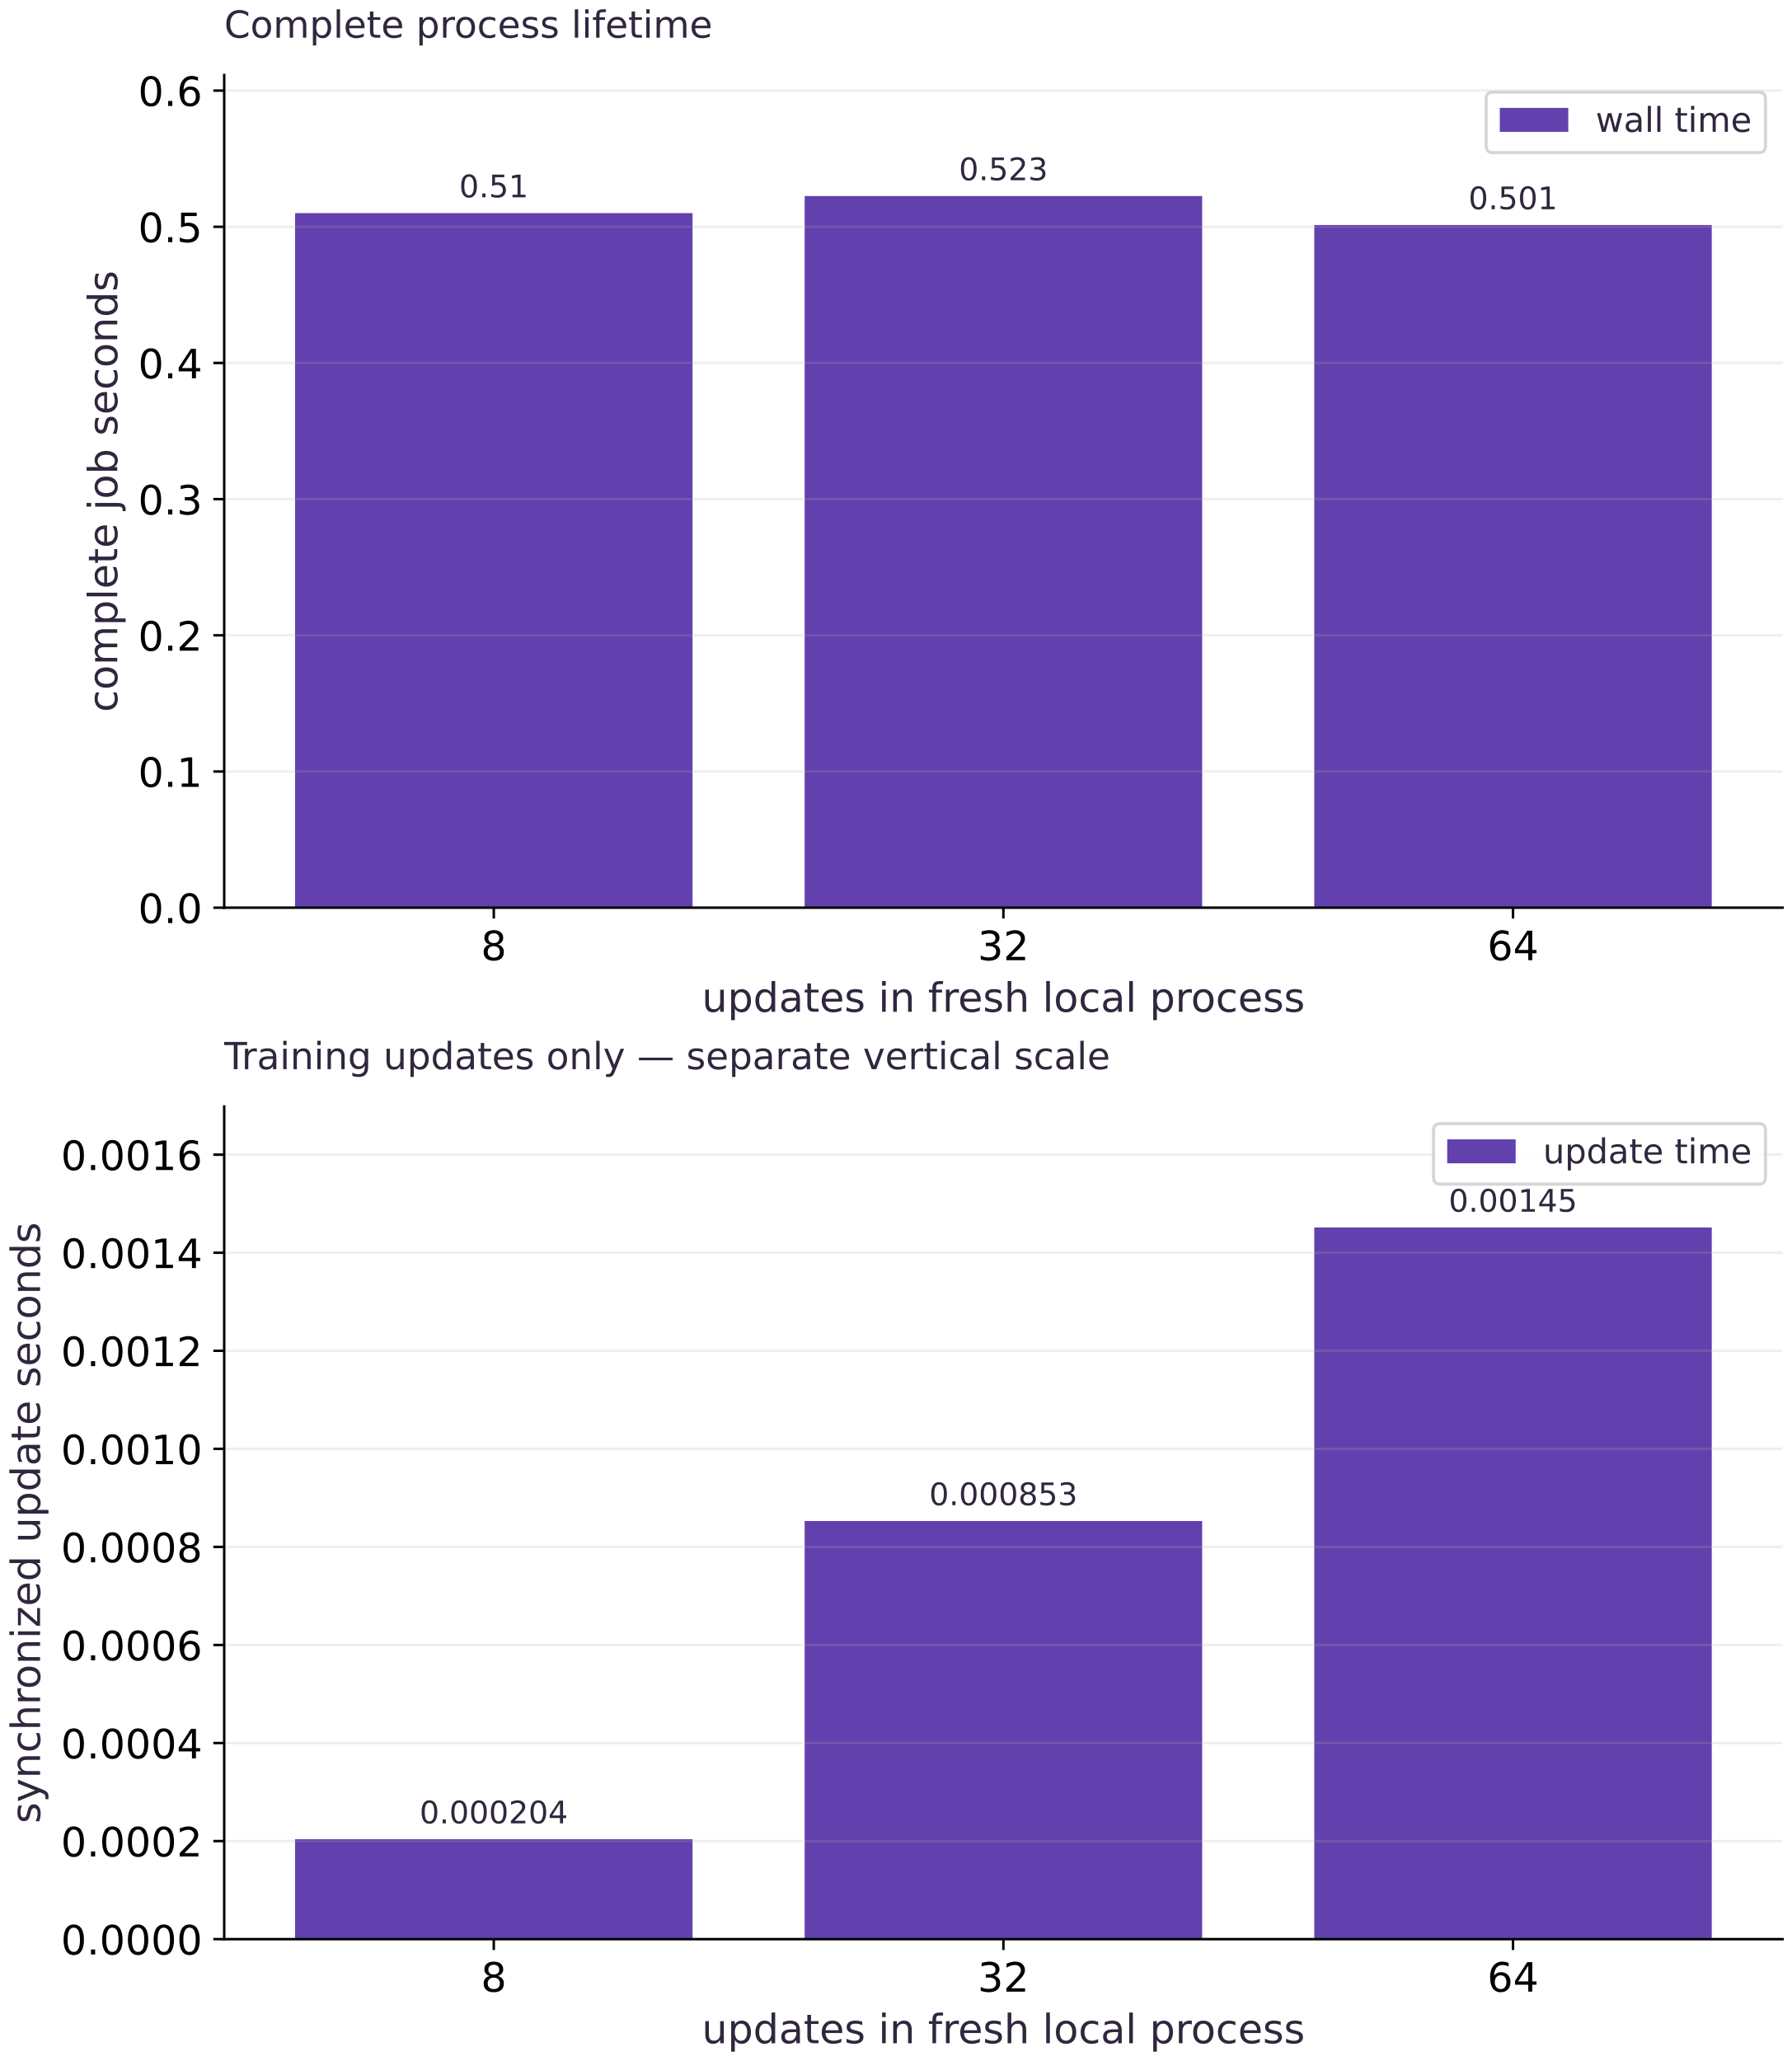
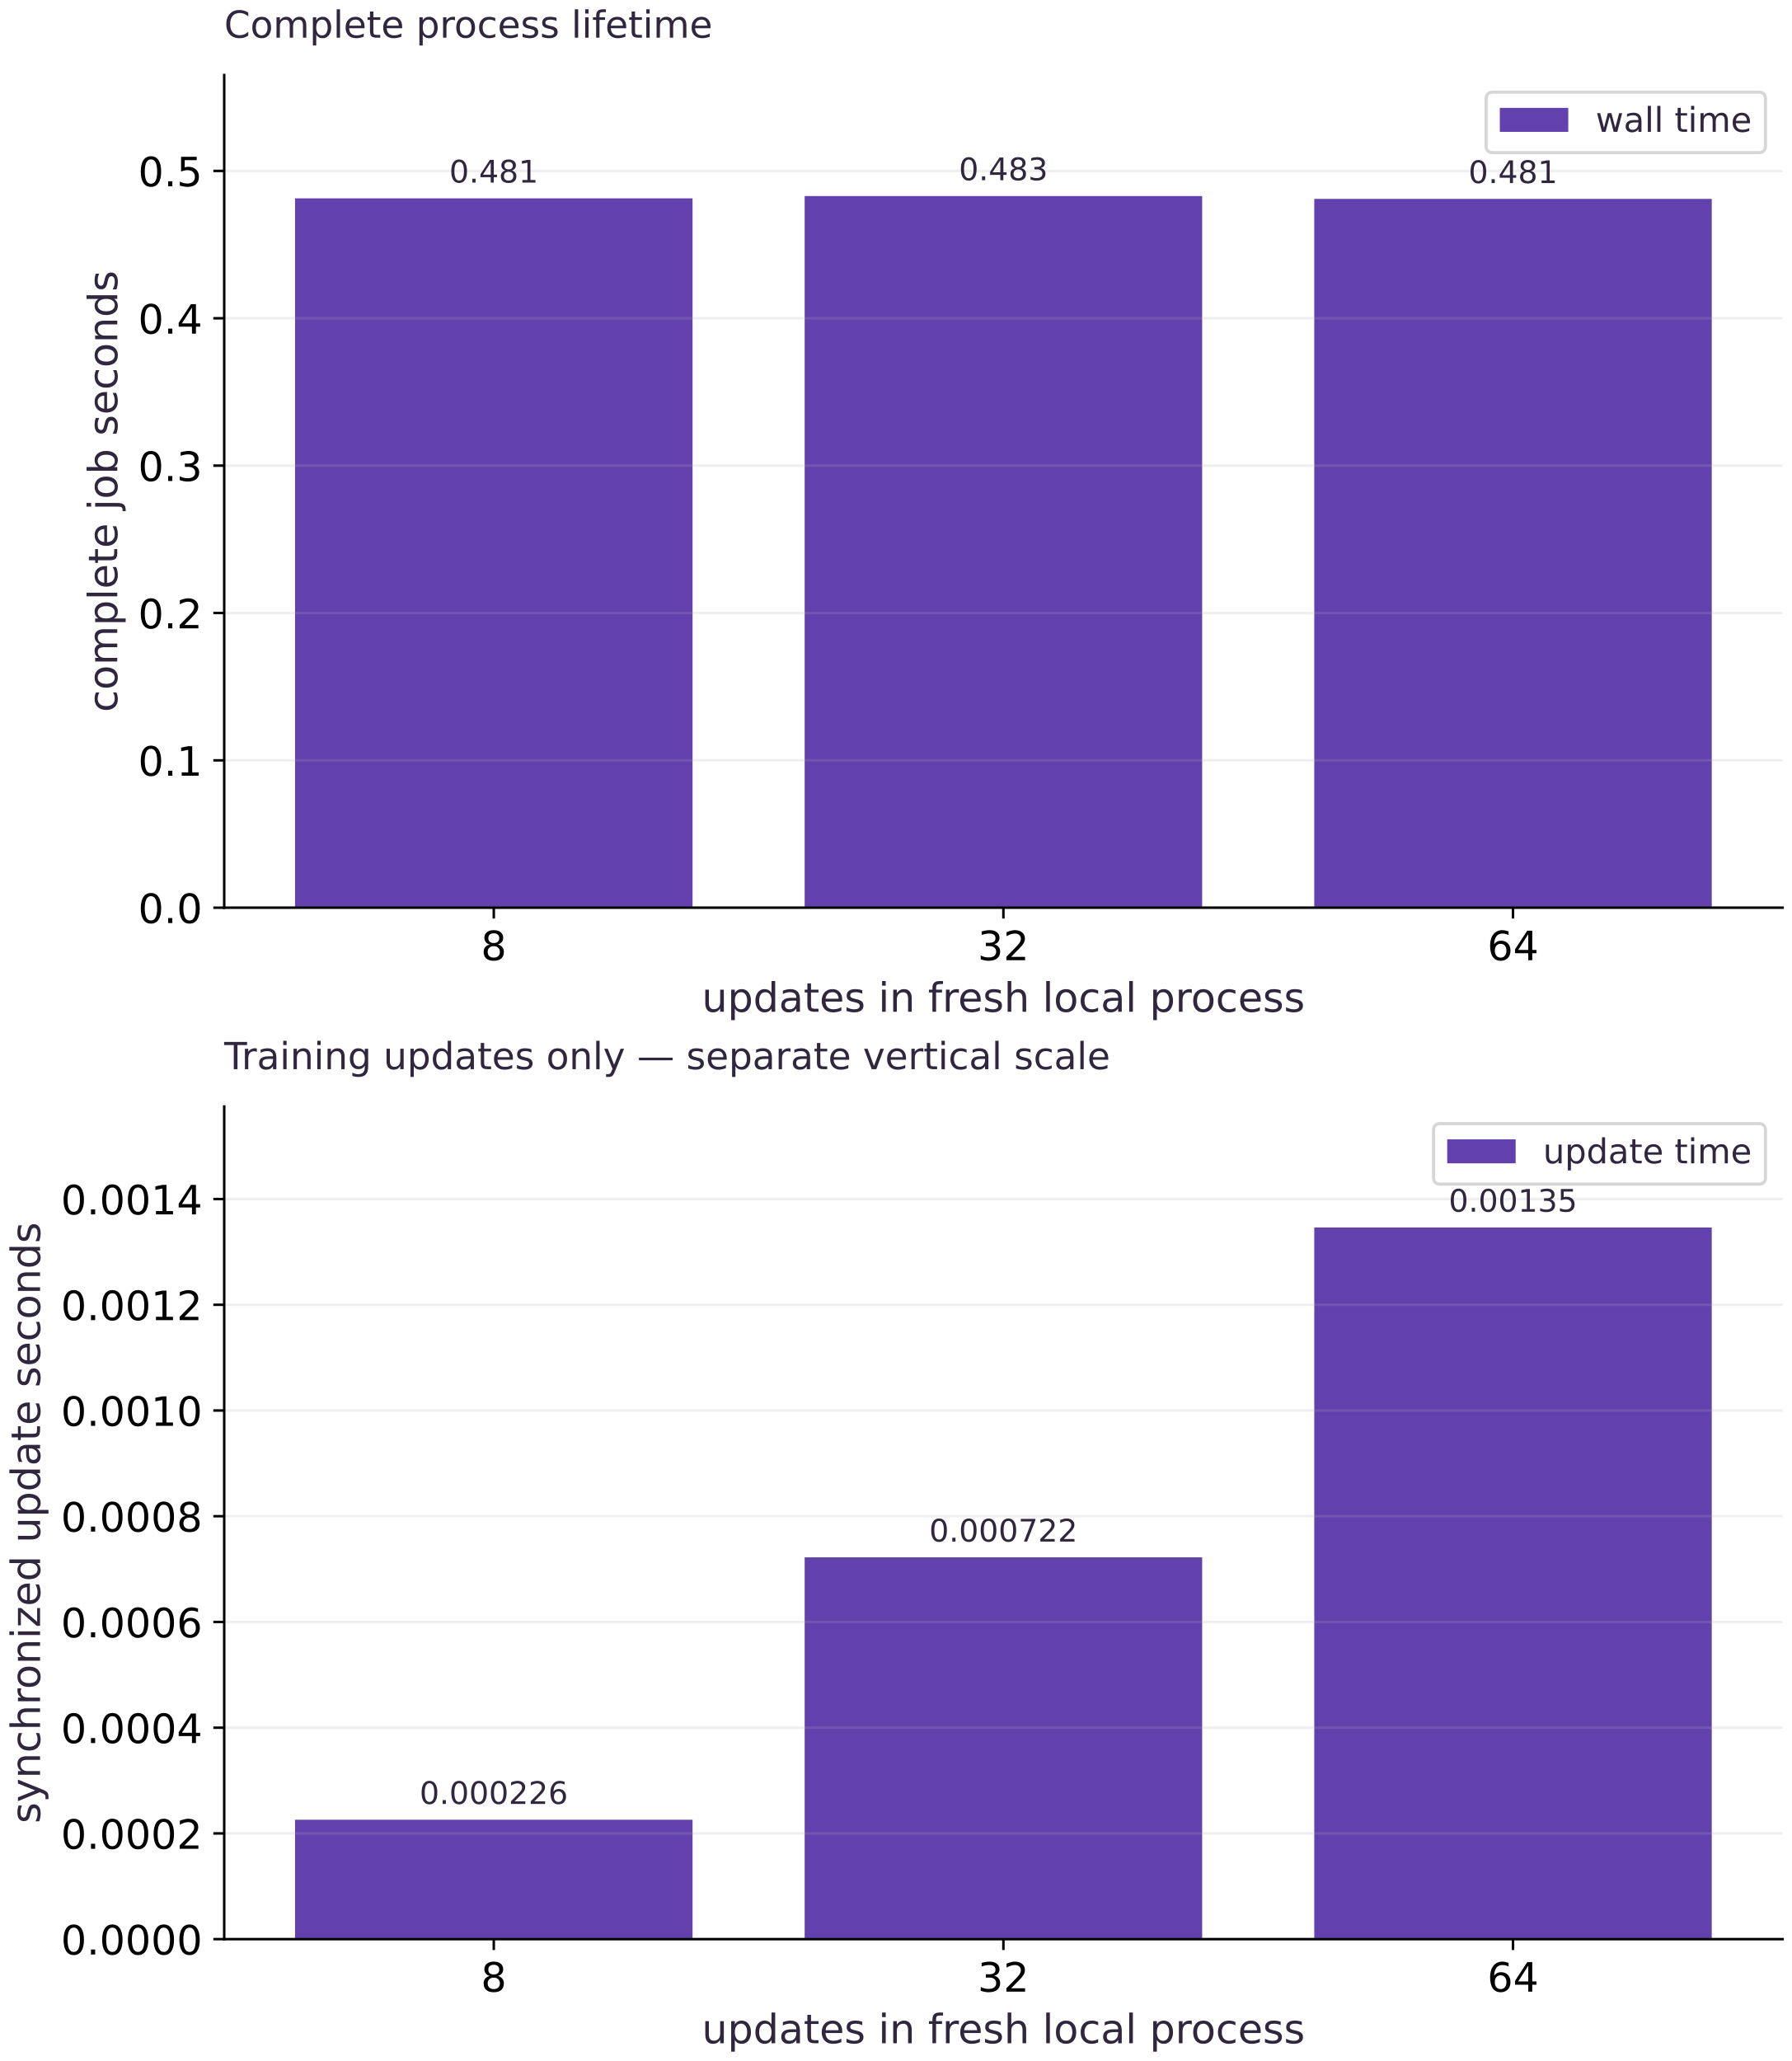
<svg xmlns="http://www.w3.org/2000/svg" xmlns:xlink="http://www.w3.org/1999/xlink" width="576pt" height="662.4pt" viewBox="0 0 576 662.4" version="1.1">
  <defs>
    <style type="text/css">*{stroke-linejoin: round; stroke-linecap: butt}</style>
  </defs>
  <g id="figure_1">
    <g id="patch_1">
      <path d="M 0 662.4  L 576 662.4  L 576 0  L 0 0  z " style="fill: #ffffff" />
    </g>
    <g id="axes_1">
      <g id="patch_2">
        <path d="M 72.07 291.725  L 573 291.725  L 573 24.118  L 72.07 24.118  z " style="fill: #ffffff" />
      </g>
      <g id="patch_3">
-         <path d="M 94.839 291.725  L 222.611 291.725  L 222.611 68.499  L 94.839 68.499  z " clip-path="url(#pffb6b0067e)" style="fill: #6240ad" />
+         <path d="M 94.839 291.725  L 222.611 291.725  L 222.611 63.754  L 94.839 63.754  z " clip-path="url(#pffb6b0067e)" style="fill: #6240ad" />
      </g>
      <g id="patch_4">
        <path d="M 258.649 291.725  L 386.42 291.725  L 386.42 63.001  L 258.649 63.001  z " clip-path="url(#pffb6b0067e)" style="fill: #6240ad" />
      </g>
      <g id="patch_5">
-         <path d="M 422.459 291.725  L 550.23 291.725  L 550.23 72.324  L 422.459 72.324  z " clip-path="url(#pffb6b0067e)" style="fill: #6240ad" />
+         <path d="M 422.459 291.725  L 550.23 291.725  L 550.23 63.921  L 422.459 63.921  z " clip-path="url(#pffb6b0067e)" style="fill: #6240ad" />
      </g>
      <g id="matplotlib.axis_1">
        <g id="xtick_1">
          <g id="line2d_1">
            <defs>
              <path id="m625ce0427a" d="M 0 0  L 0 3.5  " style="stroke: #000000; stroke-width: 0.8" />
            </defs>
            <g>
              <use xlink:href="#m625ce0427a" x="158.725" y="291.725" style="stroke: #000000; stroke-width: 0.8" />
            </g>
          </g>
          <g id="text_1">
            <text style="font-size: 13px; font-family: 'DejaVu Sans'; text-anchor: middle" x="158.725" y="308.603" transform="rotate(-0 158.725 308.6028)">8</text>
          </g>
        </g>
        <g id="xtick_2">
          <g id="line2d_2">
            <g>
              <use xlink:href="#m625ce0427a" x="322.535" y="291.725" style="stroke: #000000; stroke-width: 0.8" />
            </g>
          </g>
          <g id="text_2">
            <text style="font-size: 13px; font-family: 'DejaVu Sans'; text-anchor: middle" x="322.535" y="308.603" transform="rotate(-0 322.5347 308.6028)">32</text>
          </g>
        </g>
        <g id="xtick_3">
          <g id="line2d_3">
            <g>
              <use xlink:href="#m625ce0427a" x="486.344" y="291.725" style="stroke: #000000; stroke-width: 0.8" />
            </g>
          </g>
          <g id="text_3">
            <text style="font-size: 13px; font-family: 'DejaVu Sans'; text-anchor: middle" x="486.344" y="308.603" transform="rotate(-0 486.3444 308.6028)">64</text>
          </g>
        </g>
        <g id="text_4">
          <text style="font-size: 13px; font-family: 'DejaVu Sans'; text-anchor: middle; fill: #30273e" x="322.535" y="325.184" transform="rotate(-0 322.5347 325.1844)">updates in fresh local process</text>
        </g>
      </g>
      <g id="matplotlib.axis_2">
        <g id="ytick_1">
          <g id="line2d_4">
            <path d="M 72.07 291.725  L 573 291.725  " clip-path="url(#pffb6b0067e)" style="fill: none; stroke: #b0b0b0; stroke-opacity: 0.2; stroke-width: 0.8; stroke-linecap: square" />
          </g>
          <g id="line2d_5">
            <defs>
              <path id="m9e8027be67" d="M 0 0  L -3.5 0  " style="stroke: #000000; stroke-width: 0.8" />
            </defs>
            <g>
              <use xlink:href="#m9e8027be67" x="72.07" y="291.725" style="stroke: #000000; stroke-width: 0.8" />
            </g>
          </g>
          <g id="text_5">
            <text style="font-size: 13px; font-family: 'DejaVu Sans'; text-anchor: end" x="65.07" y="296.664" transform="rotate(-0 65.06961 296.6639)">0.0</text>
          </g>
        </g>
        <g id="ytick_2">
          <g id="line2d_6">
-             <path d="M 72.07 247.957  L 573 247.957  " clip-path="url(#pffb6b0067e)" style="fill: none; stroke: #b0b0b0; stroke-opacity: 0.2; stroke-width: 0.8; stroke-linecap: square" />
+             <path d="M 72.07 244.367  L 573 244.367  " clip-path="url(#pffb6b0067e)" style="fill: none; stroke: #b0b0b0; stroke-opacity: 0.2; stroke-width: 0.8; stroke-linecap: square" />
          </g>
          <g id="line2d_7">
            <g>
-               <use xlink:href="#m9e8027be67" x="72.07" y="247.957" style="stroke: #000000; stroke-width: 0.8" />
+               <use xlink:href="#m9e8027be67" x="72.07" y="244.367" style="stroke: #000000; stroke-width: 0.8" />
            </g>
          </g>
          <g id="text_6">
-             <text style="font-size: 13px; font-family: 'DejaVu Sans'; text-anchor: end" x="65.07" y="252.896" transform="rotate(-0 65.06961 252.8959)">0.1</text>
+             <text style="font-size: 13px; font-family: 'DejaVu Sans'; text-anchor: end" x="65.07" y="249.306" transform="rotate(-0 65.06961 249.3058)">0.1</text>
          </g>
        </g>
        <g id="ytick_3">
          <g id="line2d_8">
-             <path d="M 72.07 204.189  L 573 204.189  " clip-path="url(#pffb6b0067e)" style="fill: none; stroke: #b0b0b0; stroke-opacity: 0.2; stroke-width: 0.8; stroke-linecap: square" />
+             <path d="M 72.07 197.009  L 573 197.009  " clip-path="url(#pffb6b0067e)" style="fill: none; stroke: #b0b0b0; stroke-opacity: 0.2; stroke-width: 0.8; stroke-linecap: square" />
          </g>
          <g id="line2d_9">
            <g>
-               <use xlink:href="#m9e8027be67" x="72.07" y="204.189" style="stroke: #000000; stroke-width: 0.8" />
+               <use xlink:href="#m9e8027be67" x="72.07" y="197.009" style="stroke: #000000; stroke-width: 0.8" />
            </g>
          </g>
          <g id="text_7">
-             <text style="font-size: 13px; font-family: 'DejaVu Sans'; text-anchor: end" x="65.07" y="209.128" transform="rotate(-0 65.06961 209.1279)">0.2</text>
+             <text style="font-size: 13px; font-family: 'DejaVu Sans'; text-anchor: end" x="65.07" y="201.948" transform="rotate(-0 65.06961 201.9477)">0.2</text>
          </g>
        </g>
        <g id="ytick_4">
          <g id="line2d_10">
-             <path d="M 72.07 160.421  L 573 160.421  " clip-path="url(#pffb6b0067e)" style="fill: none; stroke: #b0b0b0; stroke-opacity: 0.2; stroke-width: 0.8; stroke-linecap: square" />
+             <path d="M 72.07 149.651  L 573 149.651  " clip-path="url(#pffb6b0067e)" style="fill: none; stroke: #b0b0b0; stroke-opacity: 0.2; stroke-width: 0.8; stroke-linecap: square" />
          </g>
          <g id="line2d_11">
            <g>
-               <use xlink:href="#m9e8027be67" x="72.07" y="160.421" style="stroke: #000000; stroke-width: 0.8" />
+               <use xlink:href="#m9e8027be67" x="72.07" y="149.651" style="stroke: #000000; stroke-width: 0.8" />
            </g>
          </g>
          <g id="text_8">
-             <text style="font-size: 13px; font-family: 'DejaVu Sans'; text-anchor: end" x="65.07" y="165.36" transform="rotate(-0 65.06961 165.3599)">0.3</text>
+             <text style="font-size: 13px; font-family: 'DejaVu Sans'; text-anchor: end" x="65.07" y="154.59" transform="rotate(-0 65.06961 154.5896)">0.3</text>
          </g>
        </g>
        <g id="ytick_5">
          <g id="line2d_12">
-             <path d="M 72.07 116.653  L 573 116.653  " clip-path="url(#pffb6b0067e)" style="fill: none; stroke: #b0b0b0; stroke-opacity: 0.2; stroke-width: 0.8; stroke-linecap: square" />
+             <path d="M 72.07 102.293  L 573 102.293  " clip-path="url(#pffb6b0067e)" style="fill: none; stroke: #b0b0b0; stroke-opacity: 0.2; stroke-width: 0.8; stroke-linecap: square" />
          </g>
          <g id="line2d_13">
            <g>
-               <use xlink:href="#m9e8027be67" x="72.07" y="116.653" style="stroke: #000000; stroke-width: 0.8" />
+               <use xlink:href="#m9e8027be67" x="72.07" y="102.293" style="stroke: #000000; stroke-width: 0.8" />
            </g>
          </g>
          <g id="text_9">
-             <text style="font-size: 13px; font-family: 'DejaVu Sans'; text-anchor: end" x="65.07" y="121.592" transform="rotate(-0 65.06961 121.5919)">0.4</text>
+             <text style="font-size: 13px; font-family: 'DejaVu Sans'; text-anchor: end" x="65.07" y="107.232" transform="rotate(-0 65.06961 107.2316)">0.4</text>
          </g>
        </g>
        <g id="ytick_6">
          <g id="line2d_14">
-             <path d="M 72.07 72.885  L 573 72.885  " clip-path="url(#pffb6b0067e)" style="fill: none; stroke: #b0b0b0; stroke-opacity: 0.2; stroke-width: 0.8; stroke-linecap: square" />
+             <path d="M 72.07 54.935  L 573 54.935  " clip-path="url(#pffb6b0067e)" style="fill: none; stroke: #b0b0b0; stroke-opacity: 0.2; stroke-width: 0.8; stroke-linecap: square" />
          </g>
          <g id="line2d_15">
            <g>
-               <use xlink:href="#m9e8027be67" x="72.07" y="72.885" style="stroke: #000000; stroke-width: 0.8" />
+               <use xlink:href="#m9e8027be67" x="72.07" y="54.935" style="stroke: #000000; stroke-width: 0.8" />
            </g>
          </g>
          <g id="text_10">
-             <text style="font-size: 13px; font-family: 'DejaVu Sans'; text-anchor: end" x="65.07" y="77.824" transform="rotate(-0 65.06961 77.82392)">0.5</text>
-           </g>
-         </g>
-         <g id="ytick_7">
-           <g id="line2d_16">
-             <path d="M 72.07 29.117  L 573 29.117  " clip-path="url(#pffb6b0067e)" style="fill: none; stroke: #b0b0b0; stroke-opacity: 0.2; stroke-width: 0.8; stroke-linecap: square" />
-           </g>
-           <g id="line2d_17">
-             <g>
-               <use xlink:href="#m9e8027be67" x="72.07" y="29.117" style="stroke: #000000; stroke-width: 0.8" />
-             </g>
-           </g>
-           <g id="text_11">
-             <text style="font-size: 13px; font-family: 'DejaVu Sans'; text-anchor: end" x="65.07" y="34.056" transform="rotate(-0 65.06961 34.05594)">0.6</text>
-           </g>
-         </g>
-         <g id="text_12">
+             <text style="font-size: 13px; font-family: 'DejaVu Sans'; text-anchor: end" x="65.07" y="59.873" transform="rotate(-0 65.06961 59.87349)">0.5</text>
+           </g>
+         </g>
+         <g id="text_11">
          <text style="font-size: 13px; font-family: 'DejaVu Sans'; text-anchor: middle; fill: #30273e" x="37.692" y="157.922" transform="rotate(-90 37.69196 157.9216)">complete job seconds</text>
        </g>
      </g>
      <g id="patch_6">
        <path d="M 72.07 291.725  L 72.07 24.118  " style="fill: none; stroke: #000000; stroke-width: 0.8; stroke-linejoin: miter; stroke-linecap: square" />
      </g>
      <g id="patch_7">
        <path d="M 72.07 291.725  L 573 291.725  " style="fill: none; stroke: #000000; stroke-width: 0.8; stroke-linejoin: miter; stroke-linecap: square" />
      </g>
+       <g id="text_12">
+         <text style="font-size: 10px; font-family: 'DejaVu Sans'; text-anchor: middle; fill: #30273e" x="158.725" y="58.675" transform="rotate(-0 158.725 58.67451)">0.481</text>
+       </g>
      <g id="text_13">
-         <text style="font-size: 10px; font-family: 'DejaVu Sans'; text-anchor: middle; fill: #30273e" x="158.725" y="63.419" transform="rotate(-0 158.725 63.4193)">0.51</text>
+         <text style="font-size: 10px; font-family: 'DejaVu Sans'; text-anchor: middle; fill: #30273e" x="322.535" y="57.922" transform="rotate(-0 322.5347 57.92168)">0.483</text>
      </g>
      <g id="text_14">
-         <text style="font-size: 10px; font-family: 'DejaVu Sans'; text-anchor: middle; fill: #30273e" x="322.535" y="57.922" transform="rotate(-0 322.5347 57.92168)">0.523</text>
+         <text style="font-size: 10px; font-family: 'DejaVu Sans'; text-anchor: middle; fill: #30273e" x="486.344" y="58.841" transform="rotate(-0 486.3444 58.84119)">0.481</text>
      </g>
      <g id="text_15">
-         <text style="font-size: 10px; font-family: 'DejaVu Sans'; text-anchor: middle; fill: #30273e" x="486.344" y="67.244" transform="rotate(-0 486.3444 67.24415)">0.501</text>
-       </g>
-       <g id="text_16">
        <text style="font-size: 12px; font-family: 'DejaVu Sans'; text-anchor: start; fill: #30273e" x="72.07" y="12.118" transform="rotate(-0 72.06961 12.11837)">Complete process lifetime</text>
      </g>
      <g id="legend_1">
        <g id="patch_8">
          <path d="M 479.904 49.064  L 565.3 49.064  Q 567.5 49.064 567.5 46.864  L 567.5 31.818  Q 567.5 29.618 565.3 29.618  L 479.904 29.618  Q 477.704 29.618 477.704 31.818  L 477.704 46.864  Q 477.704 49.064 479.904 49.064  z " style="fill: #ffffff; opacity: 0.8; stroke: #cccccc; stroke-linejoin: miter" />
        </g>
        <g id="patch_9">
          <path d="M 482.104 42.377  L 504.104 42.377  L 504.104 34.677  L 482.104 34.677  z " style="fill: #6240ad" />
        </g>
-         <g id="text_17">
+         <g id="text_16">
          <text style="font-size: 11px; font-family: 'DejaVu Sans'; text-anchor: start; fill: #30273e" x="512.904" y="42.377" transform="rotate(-0 512.9037 42.37665)">wall time</text>
        </g>
      </g>
    </g>
    <g id="axes_2">
      <g id="patch_10">
        <path d="M 72.07 623.237  L 573 623.237  L 573 355.63  L 72.07 355.63  z " style="fill: #ffffff" />
      </g>
      <g id="patch_11">
-         <path d="M 94.839 623.237  L 222.611 623.237  L 222.611 591.11  L 94.839 591.11  z " clip-path="url(#p01767bbb8a)" style="fill: #6240ad" />
+         <path d="M 94.839 623.237  L 222.611 623.237  L 222.611 584.859  L 94.839 584.859  z " clip-path="url(#p01767bbb8a)" style="fill: #6240ad" />
      </g>
      <g id="patch_12">
-         <path d="M 258.649 623.237  L 386.42 623.237  L 386.42 488.844  L 258.649 488.844  z " clip-path="url(#p01767bbb8a)" style="fill: #6240ad" />
+         <path d="M 258.649 623.237  L 386.42 623.237  L 386.42 500.535  L 258.649 500.535  z " clip-path="url(#p01767bbb8a)" style="fill: #6240ad" />
      </g>
      <g id="patch_13">
        <path d="M 422.459 623.237  L 550.23 623.237  L 550.23 394.513  L 422.459 394.513  z " clip-path="url(#p01767bbb8a)" style="fill: #6240ad" />
      </g>
      <g id="matplotlib.axis_3">
        <g id="xtick_4">
+           <g id="line2d_16">
+             <g>
+               <use xlink:href="#m625ce0427a" x="158.725" y="623.237" style="stroke: #000000; stroke-width: 0.8" />
+             </g>
+           </g>
+           <g id="text_17">
+             <text style="font-size: 13px; font-family: 'DejaVu Sans'; text-anchor: middle" x="158.725" y="640.115" transform="rotate(-0 158.725 640.1146)">8</text>
+           </g>
+         </g>
+         <g id="xtick_5">
+           <g id="line2d_17">
+             <g>
+               <use xlink:href="#m625ce0427a" x="322.535" y="623.237" style="stroke: #000000; stroke-width: 0.8" />
+             </g>
+           </g>
+           <g id="text_18">
+             <text style="font-size: 13px; font-family: 'DejaVu Sans'; text-anchor: middle" x="322.535" y="640.115" transform="rotate(-0 322.5347 640.1146)">32</text>
+           </g>
+         </g>
+         <g id="xtick_6">
          <g id="line2d_18">
            <g>
-               <use xlink:href="#m625ce0427a" x="158.725" y="623.237" style="stroke: #000000; stroke-width: 0.8" />
-             </g>
-           </g>
-           <g id="text_18">
-             <text style="font-size: 13px; font-family: 'DejaVu Sans'; text-anchor: middle" x="158.725" y="640.115" transform="rotate(-0 158.725 640.1146)">8</text>
-           </g>
-         </g>
-         <g id="xtick_5">
+               <use xlink:href="#m625ce0427a" x="486.344" y="623.237" style="stroke: #000000; stroke-width: 0.8" />
+             </g>
+           </g>
+           <g id="text_19">
+             <text style="font-size: 13px; font-family: 'DejaVu Sans'; text-anchor: middle" x="486.344" y="640.115" transform="rotate(-0 486.3444 640.1146)">64</text>
+           </g>
+         </g>
+         <g id="text_20">
+           <text style="font-size: 13px; font-family: 'DejaVu Sans'; text-anchor: middle; fill: #30273e" x="322.535" y="656.696" transform="rotate(-0 322.5347 656.6962)">updates in fresh local process</text>
+         </g>
+       </g>
+       <g id="matplotlib.axis_4">
+         <g id="ytick_7">
          <g id="line2d_19">
-             <g>
-               <use xlink:href="#m625ce0427a" x="322.535" y="623.237" style="stroke: #000000; stroke-width: 0.8" />
-             </g>
-           </g>
-           <g id="text_19">
-             <text style="font-size: 13px; font-family: 'DejaVu Sans'; text-anchor: middle" x="322.535" y="640.115" transform="rotate(-0 322.5347 640.1146)">32</text>
-           </g>
-         </g>
-         <g id="xtick_6">
+             <path d="M 72.07 623.237  L 573 623.237  " clip-path="url(#p01767bbb8a)" style="fill: none; stroke: #b0b0b0; stroke-opacity: 0.2; stroke-width: 0.8; stroke-linecap: square" />
+           </g>
          <g id="line2d_20">
            <g>
-               <use xlink:href="#m625ce0427a" x="486.344" y="623.237" style="stroke: #000000; stroke-width: 0.8" />
-             </g>
-           </g>
-           <g id="text_20">
-             <text style="font-size: 13px; font-family: 'DejaVu Sans'; text-anchor: middle" x="486.344" y="640.115" transform="rotate(-0 486.3444 640.1146)">64</text>
-           </g>
-         </g>
-         <g id="text_21">
-           <text style="font-size: 13px; font-family: 'DejaVu Sans'; text-anchor: middle; fill: #30273e" x="322.535" y="656.696" transform="rotate(-0 322.5347 656.6962)">updates in fresh local process</text>
-         </g>
-       </g>
-       <g id="matplotlib.axis_4">
+               <use xlink:href="#m9e8027be67" x="72.07" y="623.237" style="stroke: #000000; stroke-width: 0.8" />
+             </g>
+           </g>
+           <g id="text_21">
+             <text style="font-size: 13px; font-family: 'DejaVu Sans'; text-anchor: end" x="65.07" y="628.176" transform="rotate(-0 65.06961 628.1756)">0.0000</text>
+           </g>
+         </g>
        <g id="ytick_8">
          <g id="line2d_21">
-             <path d="M 72.07 623.237  L 573 623.237  " clip-path="url(#p01767bbb8a)" style="fill: none; stroke: #b0b0b0; stroke-opacity: 0.2; stroke-width: 0.8; stroke-linecap: square" />
+             <path d="M 72.07 589.255  L 573 589.255  " clip-path="url(#p01767bbb8a)" style="fill: none; stroke: #b0b0b0; stroke-opacity: 0.2; stroke-width: 0.8; stroke-linecap: square" />
          </g>
          <g id="line2d_22">
            <g>
-               <use xlink:href="#m9e8027be67" x="72.07" y="623.237" style="stroke: #000000; stroke-width: 0.8" />
+               <use xlink:href="#m9e8027be67" x="72.07" y="589.255" style="stroke: #000000; stroke-width: 0.8" />
            </g>
          </g>
          <g id="text_22">
-             <text style="font-size: 13px; font-family: 'DejaVu Sans'; text-anchor: end" x="65.07" y="628.176" transform="rotate(-0 65.06961 628.1756)">0.0000</text>
+             <text style="font-size: 13px; font-family: 'DejaVu Sans'; text-anchor: end" x="65.07" y="594.194" transform="rotate(-0 65.06961 594.1942)">0.0002</text>
          </g>
        </g>
        <g id="ytick_9">
          <g id="line2d_23">
-             <path d="M 72.07 591.72  L 573 591.72  " clip-path="url(#p01767bbb8a)" style="fill: none; stroke: #b0b0b0; stroke-opacity: 0.2; stroke-width: 0.8; stroke-linecap: square" />
+             <path d="M 72.07 555.274  L 573 555.274  " clip-path="url(#p01767bbb8a)" style="fill: none; stroke: #b0b0b0; stroke-opacity: 0.2; stroke-width: 0.8; stroke-linecap: square" />
          </g>
          <g id="line2d_24">
            <g>
-               <use xlink:href="#m9e8027be67" x="72.07" y="591.72" style="stroke: #000000; stroke-width: 0.8" />
+               <use xlink:href="#m9e8027be67" x="72.07" y="555.274" style="stroke: #000000; stroke-width: 0.8" />
            </g>
          </g>
          <g id="text_23">
-             <text style="font-size: 13px; font-family: 'DejaVu Sans'; text-anchor: end" x="65.07" y="596.659" transform="rotate(-0 65.06961 596.6591)">0.0002</text>
+             <text style="font-size: 13px; font-family: 'DejaVu Sans'; text-anchor: end" x="65.07" y="560.213" transform="rotate(-0 65.06961 560.2128)">0.0004</text>
          </g>
        </g>
        <g id="ytick_10">
          <g id="line2d_25">
-             <path d="M 72.07 560.204  L 573 560.204  " clip-path="url(#p01767bbb8a)" style="fill: none; stroke: #b0b0b0; stroke-opacity: 0.2; stroke-width: 0.8; stroke-linecap: square" />
+             <path d="M 72.07 521.292  L 573 521.292  " clip-path="url(#p01767bbb8a)" style="fill: none; stroke: #b0b0b0; stroke-opacity: 0.2; stroke-width: 0.8; stroke-linecap: square" />
          </g>
          <g id="line2d_26">
            <g>
-               <use xlink:href="#m9e8027be67" x="72.07" y="560.204" style="stroke: #000000; stroke-width: 0.8" />
+               <use xlink:href="#m9e8027be67" x="72.07" y="521.292" style="stroke: #000000; stroke-width: 0.8" />
            </g>
          </g>
          <g id="text_24">
-             <text style="font-size: 13px; font-family: 'DejaVu Sans'; text-anchor: end" x="65.07" y="565.143" transform="rotate(-0 65.06961 565.1426)">0.0004</text>
+             <text style="font-size: 13px; font-family: 'DejaVu Sans'; text-anchor: end" x="65.07" y="526.231" transform="rotate(-0 65.06961 526.2313)">0.0006</text>
          </g>
        </g>
        <g id="ytick_11">
          <g id="line2d_27">
-             <path d="M 72.07 528.687  L 573 528.687  " clip-path="url(#p01767bbb8a)" style="fill: none; stroke: #b0b0b0; stroke-opacity: 0.2; stroke-width: 0.8; stroke-linecap: square" />
+             <path d="M 72.07 487.311  L 573 487.311  " clip-path="url(#p01767bbb8a)" style="fill: none; stroke: #b0b0b0; stroke-opacity: 0.2; stroke-width: 0.8; stroke-linecap: square" />
          </g>
          <g id="line2d_28">
            <g>
-               <use xlink:href="#m9e8027be67" x="72.07" y="528.687" style="stroke: #000000; stroke-width: 0.8" />
+               <use xlink:href="#m9e8027be67" x="72.07" y="487.311" style="stroke: #000000; stroke-width: 0.8" />
            </g>
          </g>
          <g id="text_25">
-             <text style="font-size: 13px; font-family: 'DejaVu Sans'; text-anchor: end" x="65.07" y="533.626" transform="rotate(-0 65.06961 533.6261)">0.0006</text>
+             <text style="font-size: 13px; font-family: 'DejaVu Sans'; text-anchor: end" x="65.07" y="492.25" transform="rotate(-0 65.06961 492.2499)">0.0008</text>
          </g>
        </g>
        <g id="ytick_12">
          <g id="line2d_29">
-             <path d="M 72.07 497.171  L 573 497.171  " clip-path="url(#p01767bbb8a)" style="fill: none; stroke: #b0b0b0; stroke-opacity: 0.2; stroke-width: 0.8; stroke-linecap: square" />
+             <path d="M 72.07 453.329  L 573 453.329  " clip-path="url(#p01767bbb8a)" style="fill: none; stroke: #b0b0b0; stroke-opacity: 0.2; stroke-width: 0.8; stroke-linecap: square" />
          </g>
          <g id="line2d_30">
            <g>
-               <use xlink:href="#m9e8027be67" x="72.07" y="497.171" style="stroke: #000000; stroke-width: 0.8" />
+               <use xlink:href="#m9e8027be67" x="72.07" y="453.329" style="stroke: #000000; stroke-width: 0.8" />
            </g>
          </g>
          <g id="text_26">
-             <text style="font-size: 13px; font-family: 'DejaVu Sans'; text-anchor: end" x="65.07" y="502.11" transform="rotate(-0 65.06961 502.1095)">0.0008</text>
+             <text style="font-size: 13px; font-family: 'DejaVu Sans'; text-anchor: end" x="65.07" y="458.268" transform="rotate(-0 65.06961 458.2685)">0.0010</text>
          </g>
        </g>
        <g id="ytick_13">
          <g id="line2d_31">
-             <path d="M 72.07 465.654  L 573 465.654  " clip-path="url(#p01767bbb8a)" style="fill: none; stroke: #b0b0b0; stroke-opacity: 0.2; stroke-width: 0.8; stroke-linecap: square" />
+             <path d="M 72.07 419.348  L 573 419.348  " clip-path="url(#p01767bbb8a)" style="fill: none; stroke: #b0b0b0; stroke-opacity: 0.2; stroke-width: 0.8; stroke-linecap: square" />
          </g>
          <g id="line2d_32">
            <g>
-               <use xlink:href="#m9e8027be67" x="72.07" y="465.654" style="stroke: #000000; stroke-width: 0.8" />
+               <use xlink:href="#m9e8027be67" x="72.07" y="419.348" style="stroke: #000000; stroke-width: 0.8" />
            </g>
          </g>
          <g id="text_27">
-             <text style="font-size: 13px; font-family: 'DejaVu Sans'; text-anchor: end" x="65.07" y="470.593" transform="rotate(-0 65.06961 470.593)">0.0010</text>
+             <text style="font-size: 13px; font-family: 'DejaVu Sans'; text-anchor: end" x="65.07" y="424.287" transform="rotate(-0 65.06961 424.287)">0.0012</text>
          </g>
        </g>
        <g id="ytick_14">
          <g id="line2d_33">
-             <path d="M 72.07 434.138  L 573 434.138  " clip-path="url(#p01767bbb8a)" style="fill: none; stroke: #b0b0b0; stroke-opacity: 0.2; stroke-width: 0.8; stroke-linecap: square" />
+             <path d="M 72.07 385.367  L 573 385.367  " clip-path="url(#p01767bbb8a)" style="fill: none; stroke: #b0b0b0; stroke-opacity: 0.2; stroke-width: 0.8; stroke-linecap: square" />
          </g>
          <g id="line2d_34">
            <g>
-               <use xlink:href="#m9e8027be67" x="72.07" y="434.138" style="stroke: #000000; stroke-width: 0.8" />
+               <use xlink:href="#m9e8027be67" x="72.07" y="385.367" style="stroke: #000000; stroke-width: 0.8" />
            </g>
          </g>
          <g id="text_28">
-             <text style="font-size: 13px; font-family: 'DejaVu Sans'; text-anchor: end" x="65.07" y="439.076" transform="rotate(-0 65.06961 439.0765)">0.0012</text>
-           </g>
-         </g>
-         <g id="ytick_15">
-           <g id="line2d_35">
-             <path d="M 72.07 402.621  L 573 402.621  " clip-path="url(#p01767bbb8a)" style="fill: none; stroke: #b0b0b0; stroke-opacity: 0.2; stroke-width: 0.8; stroke-linecap: square" />
-           </g>
-           <g id="line2d_36">
-             <g>
-               <use xlink:href="#m9e8027be67" x="72.07" y="402.621" style="stroke: #000000; stroke-width: 0.8" />
-             </g>
-           </g>
-           <g id="text_29">
-             <text style="font-size: 13px; font-family: 'DejaVu Sans'; text-anchor: end" x="65.07" y="407.56" transform="rotate(-0 65.06961 407.56)">0.0014</text>
-           </g>
-         </g>
-         <g id="ytick_16">
-           <g id="line2d_37">
-             <path d="M 72.07 371.104  L 573 371.104  " clip-path="url(#p01767bbb8a)" style="fill: none; stroke: #b0b0b0; stroke-opacity: 0.2; stroke-width: 0.8; stroke-linecap: square" />
-           </g>
-           <g id="line2d_38">
-             <g>
-               <use xlink:href="#m9e8027be67" x="72.07" y="371.104" style="stroke: #000000; stroke-width: 0.8" />
-             </g>
-           </g>
-           <g id="text_30">
-             <text style="font-size: 13px; font-family: 'DejaVu Sans'; text-anchor: end" x="65.07" y="376.043" transform="rotate(-0 65.06961 376.0435)">0.0016</text>
-           </g>
-         </g>
-         <g id="text_31">
+             <text style="font-size: 13px; font-family: 'DejaVu Sans'; text-anchor: end" x="65.07" y="390.306" transform="rotate(-0 65.06961 390.3056)">0.0014</text>
+           </g>
+         </g>
+         <g id="text_29">
          <text style="font-size: 13px; font-family: 'DejaVu Sans'; text-anchor: middle; fill: #30273e" x="12.878" y="489.433" transform="rotate(-90 12.87821 489.4334)">synchronized update seconds</text>
        </g>
      </g>
      <g id="patch_14">
        <path d="M 72.07 623.237  L 72.07 355.63  " style="fill: none; stroke: #000000; stroke-width: 0.8; stroke-linejoin: miter; stroke-linecap: square" />
      </g>
      <g id="patch_15">
        <path d="M 72.07 623.237  L 573 623.237  " style="fill: none; stroke: #000000; stroke-width: 0.8; stroke-linejoin: miter; stroke-linecap: square" />
      </g>
+       <g id="text_30">
+         <text style="font-size: 10px; font-family: 'DejaVu Sans'; text-anchor: middle; fill: #30273e" x="158.725" y="579.779" transform="rotate(-0 158.725 579.7789)">0.000226</text>
+       </g>
+       <g id="text_31">
+         <text style="font-size: 10px; font-family: 'DejaVu Sans'; text-anchor: middle; fill: #30273e" x="322.535" y="495.455" transform="rotate(-0 322.5347 495.4554)">0.000722</text>
+       </g>
      <g id="text_32">
-         <text style="font-size: 10px; font-family: 'DejaVu Sans'; text-anchor: middle; fill: #30273e" x="158.725" y="586.03" transform="rotate(-0 158.725 586.03)">0.000204</text>
+         <text style="font-size: 10px; font-family: 'DejaVu Sans'; text-anchor: middle; fill: #30273e" x="486.344" y="389.433" transform="rotate(-0 486.3444 389.4334)">0.00135</text>
      </g>
      <g id="text_33">
-         <text style="font-size: 10px; font-family: 'DejaVu Sans'; text-anchor: middle; fill: #30273e" x="322.535" y="483.764" transform="rotate(-0 322.5347 483.7645)">0.000853</text>
-       </g>
-       <g id="text_34">
-         <text style="font-size: 10px; font-family: 'DejaVu Sans'; text-anchor: middle; fill: #30273e" x="486.344" y="389.433" transform="rotate(-0 486.3444 389.4334)">0.00145</text>
-       </g>
-       <g id="text_35">
        <text style="font-size: 12px; font-family: 'DejaVu Sans'; text-anchor: start; fill: #30273e" x="72.07" y="343.63" transform="rotate(-0 72.06961 343.6301)">Training updates only — separate vertical scale</text>
      </g>
      <g id="legend_2">
        <g id="patch_16">
          <path d="M 462.993 380.576  L 565.3 380.576  Q 567.5 380.576 567.5 378.376  L 567.5 363.33  Q 567.5 361.13 565.3 361.13  L 462.993 361.13  Q 460.793 361.13 460.793 363.33  L 460.793 378.376  Q 460.793 380.576 462.993 380.576  z " style="fill: #ffffff; opacity: 0.8; stroke: #cccccc; stroke-linejoin: miter" />
        </g>
        <g id="patch_17">
          <path d="M 465.193 373.888  L 487.193 373.888  L 487.193 366.188  L 465.193 366.188  z " style="fill: #6240ad" />
        </g>
-         <g id="text_36">
+         <g id="text_34">
          <text style="font-size: 11px; font-family: 'DejaVu Sans'; text-anchor: start; fill: #30273e" x="495.993" y="373.888" transform="rotate(-0 495.9929 373.8884)">update time</text>
        </g>
      </g>
    </g>
  </g>
  <defs>
    <clipPath id="pffb6b0067e">
      <rect x="72.07" y="24.118" width="500.93" height="267.607" />
    </clipPath>
    <clipPath id="p01767bbb8a">
      <rect x="72.07" y="355.63" width="500.93" height="267.607" />
    </clipPath>
  </defs>
</svg>
